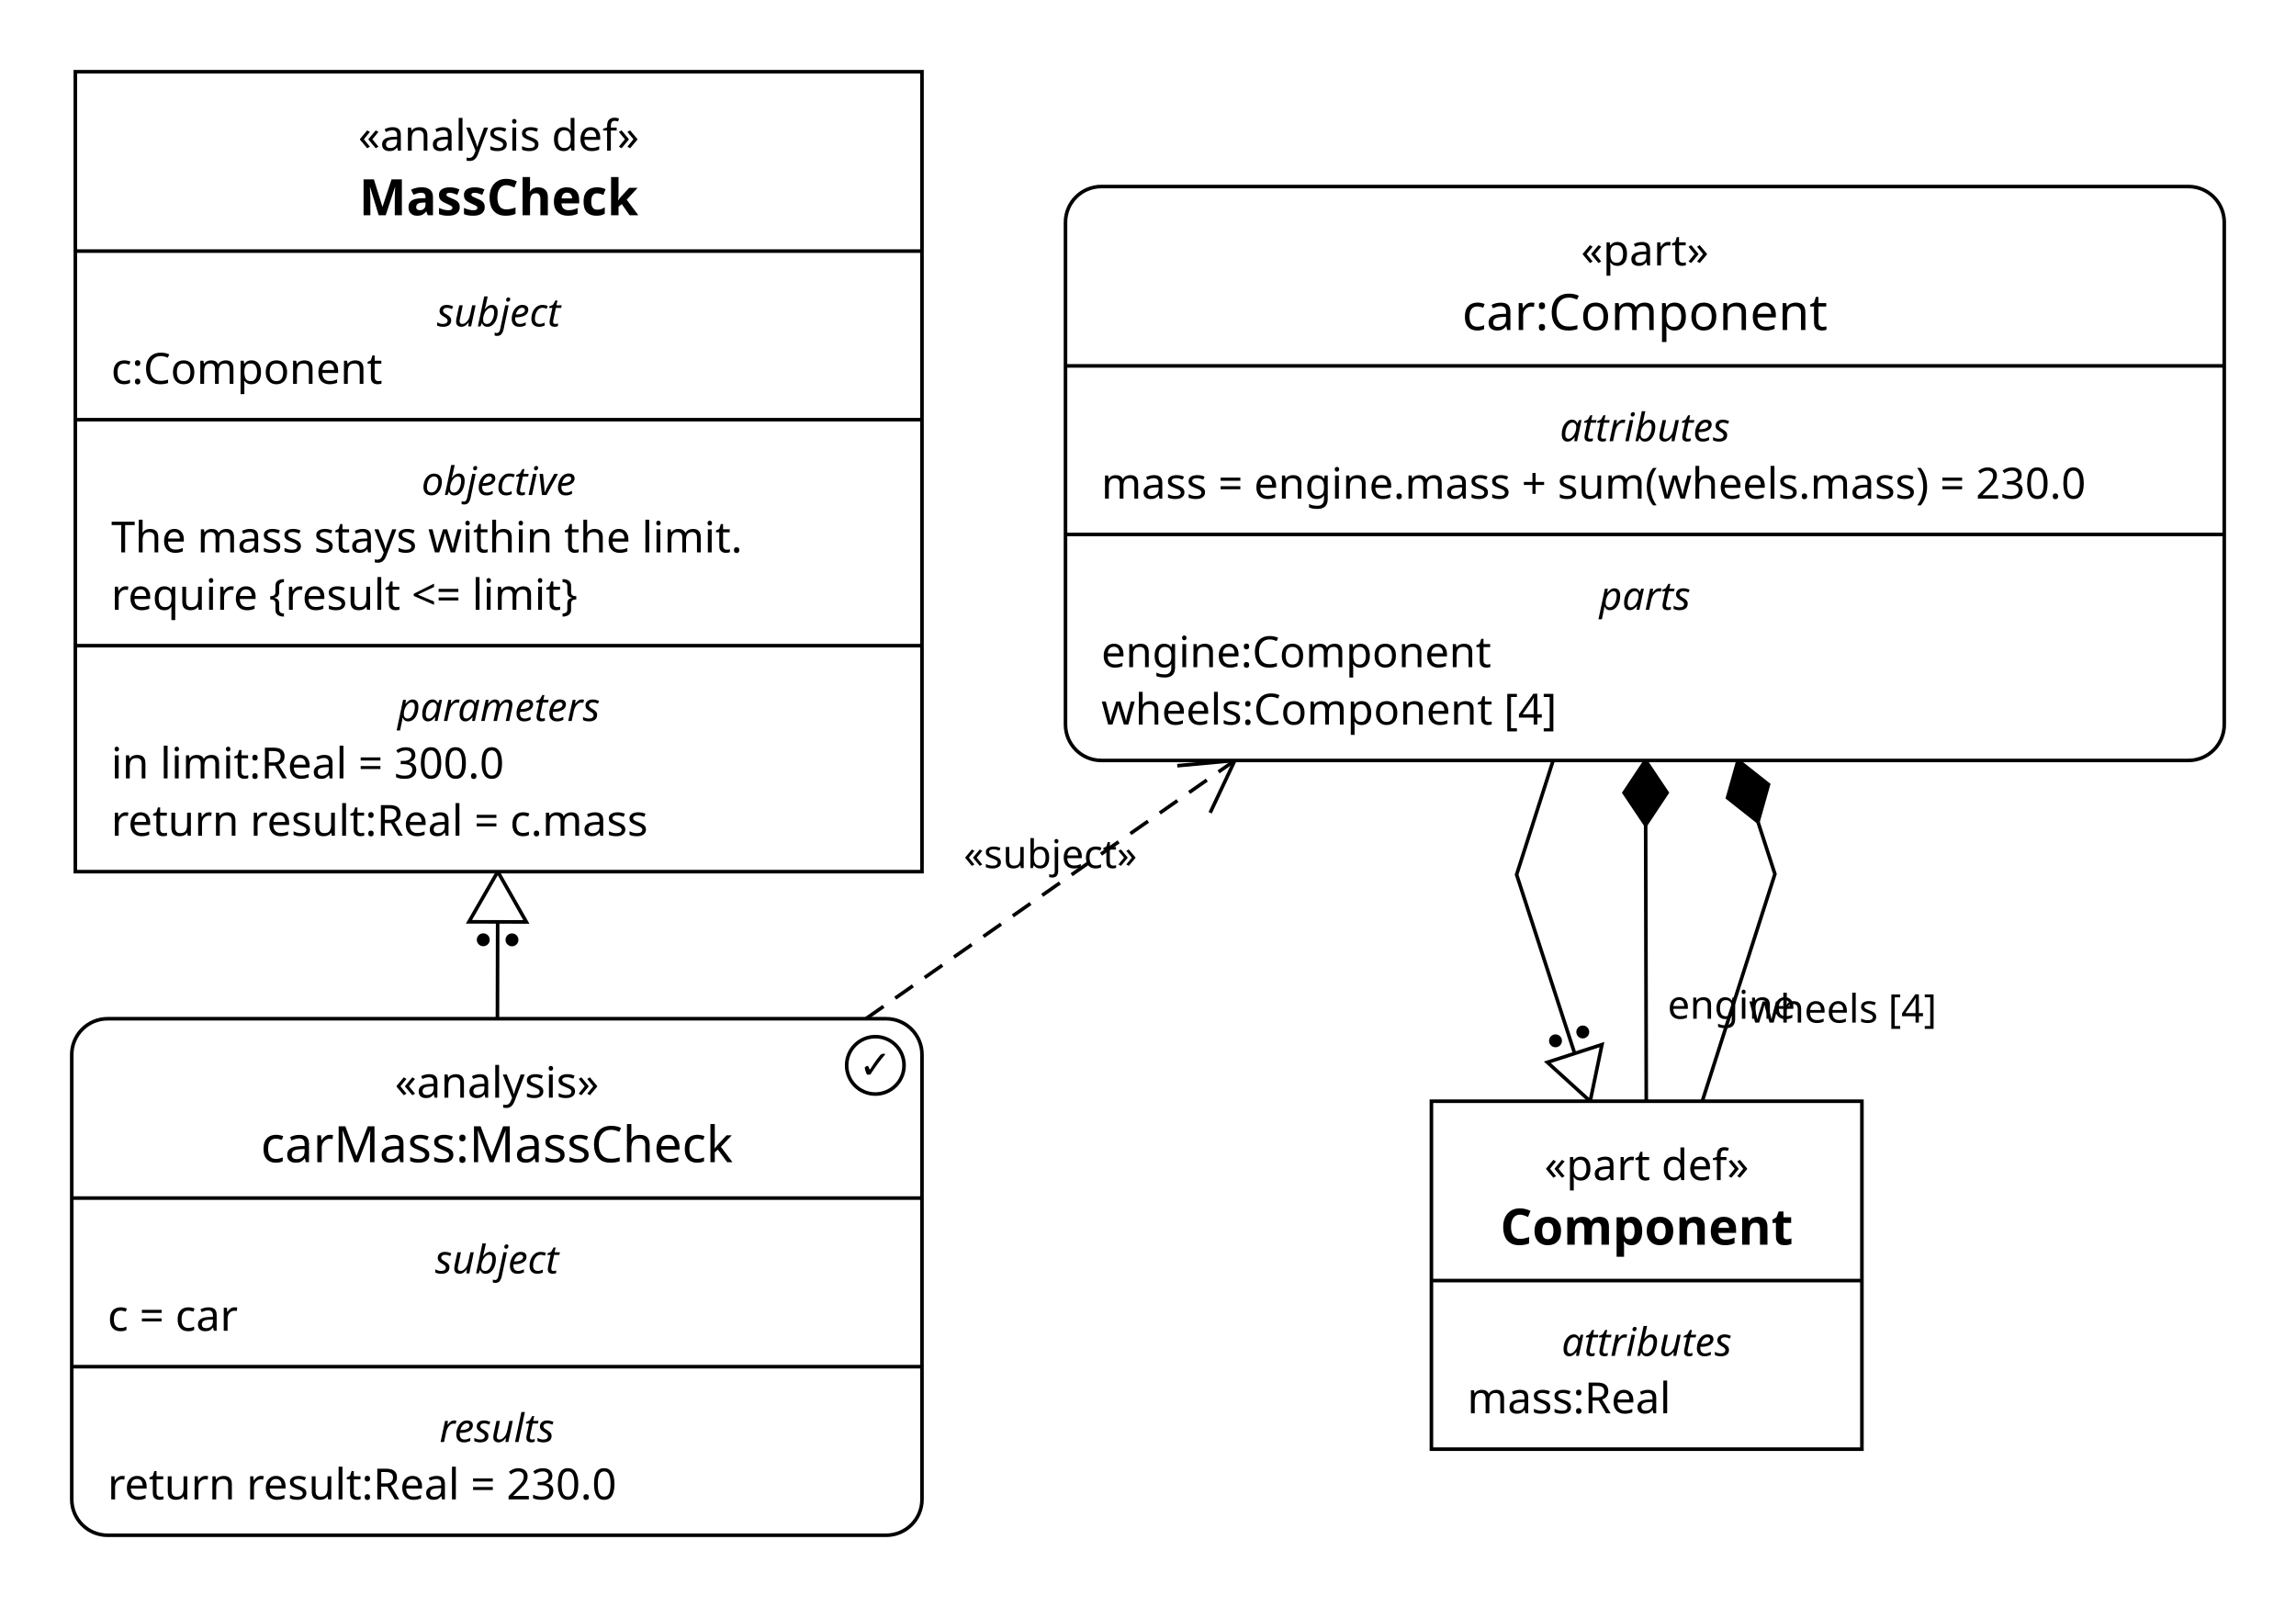
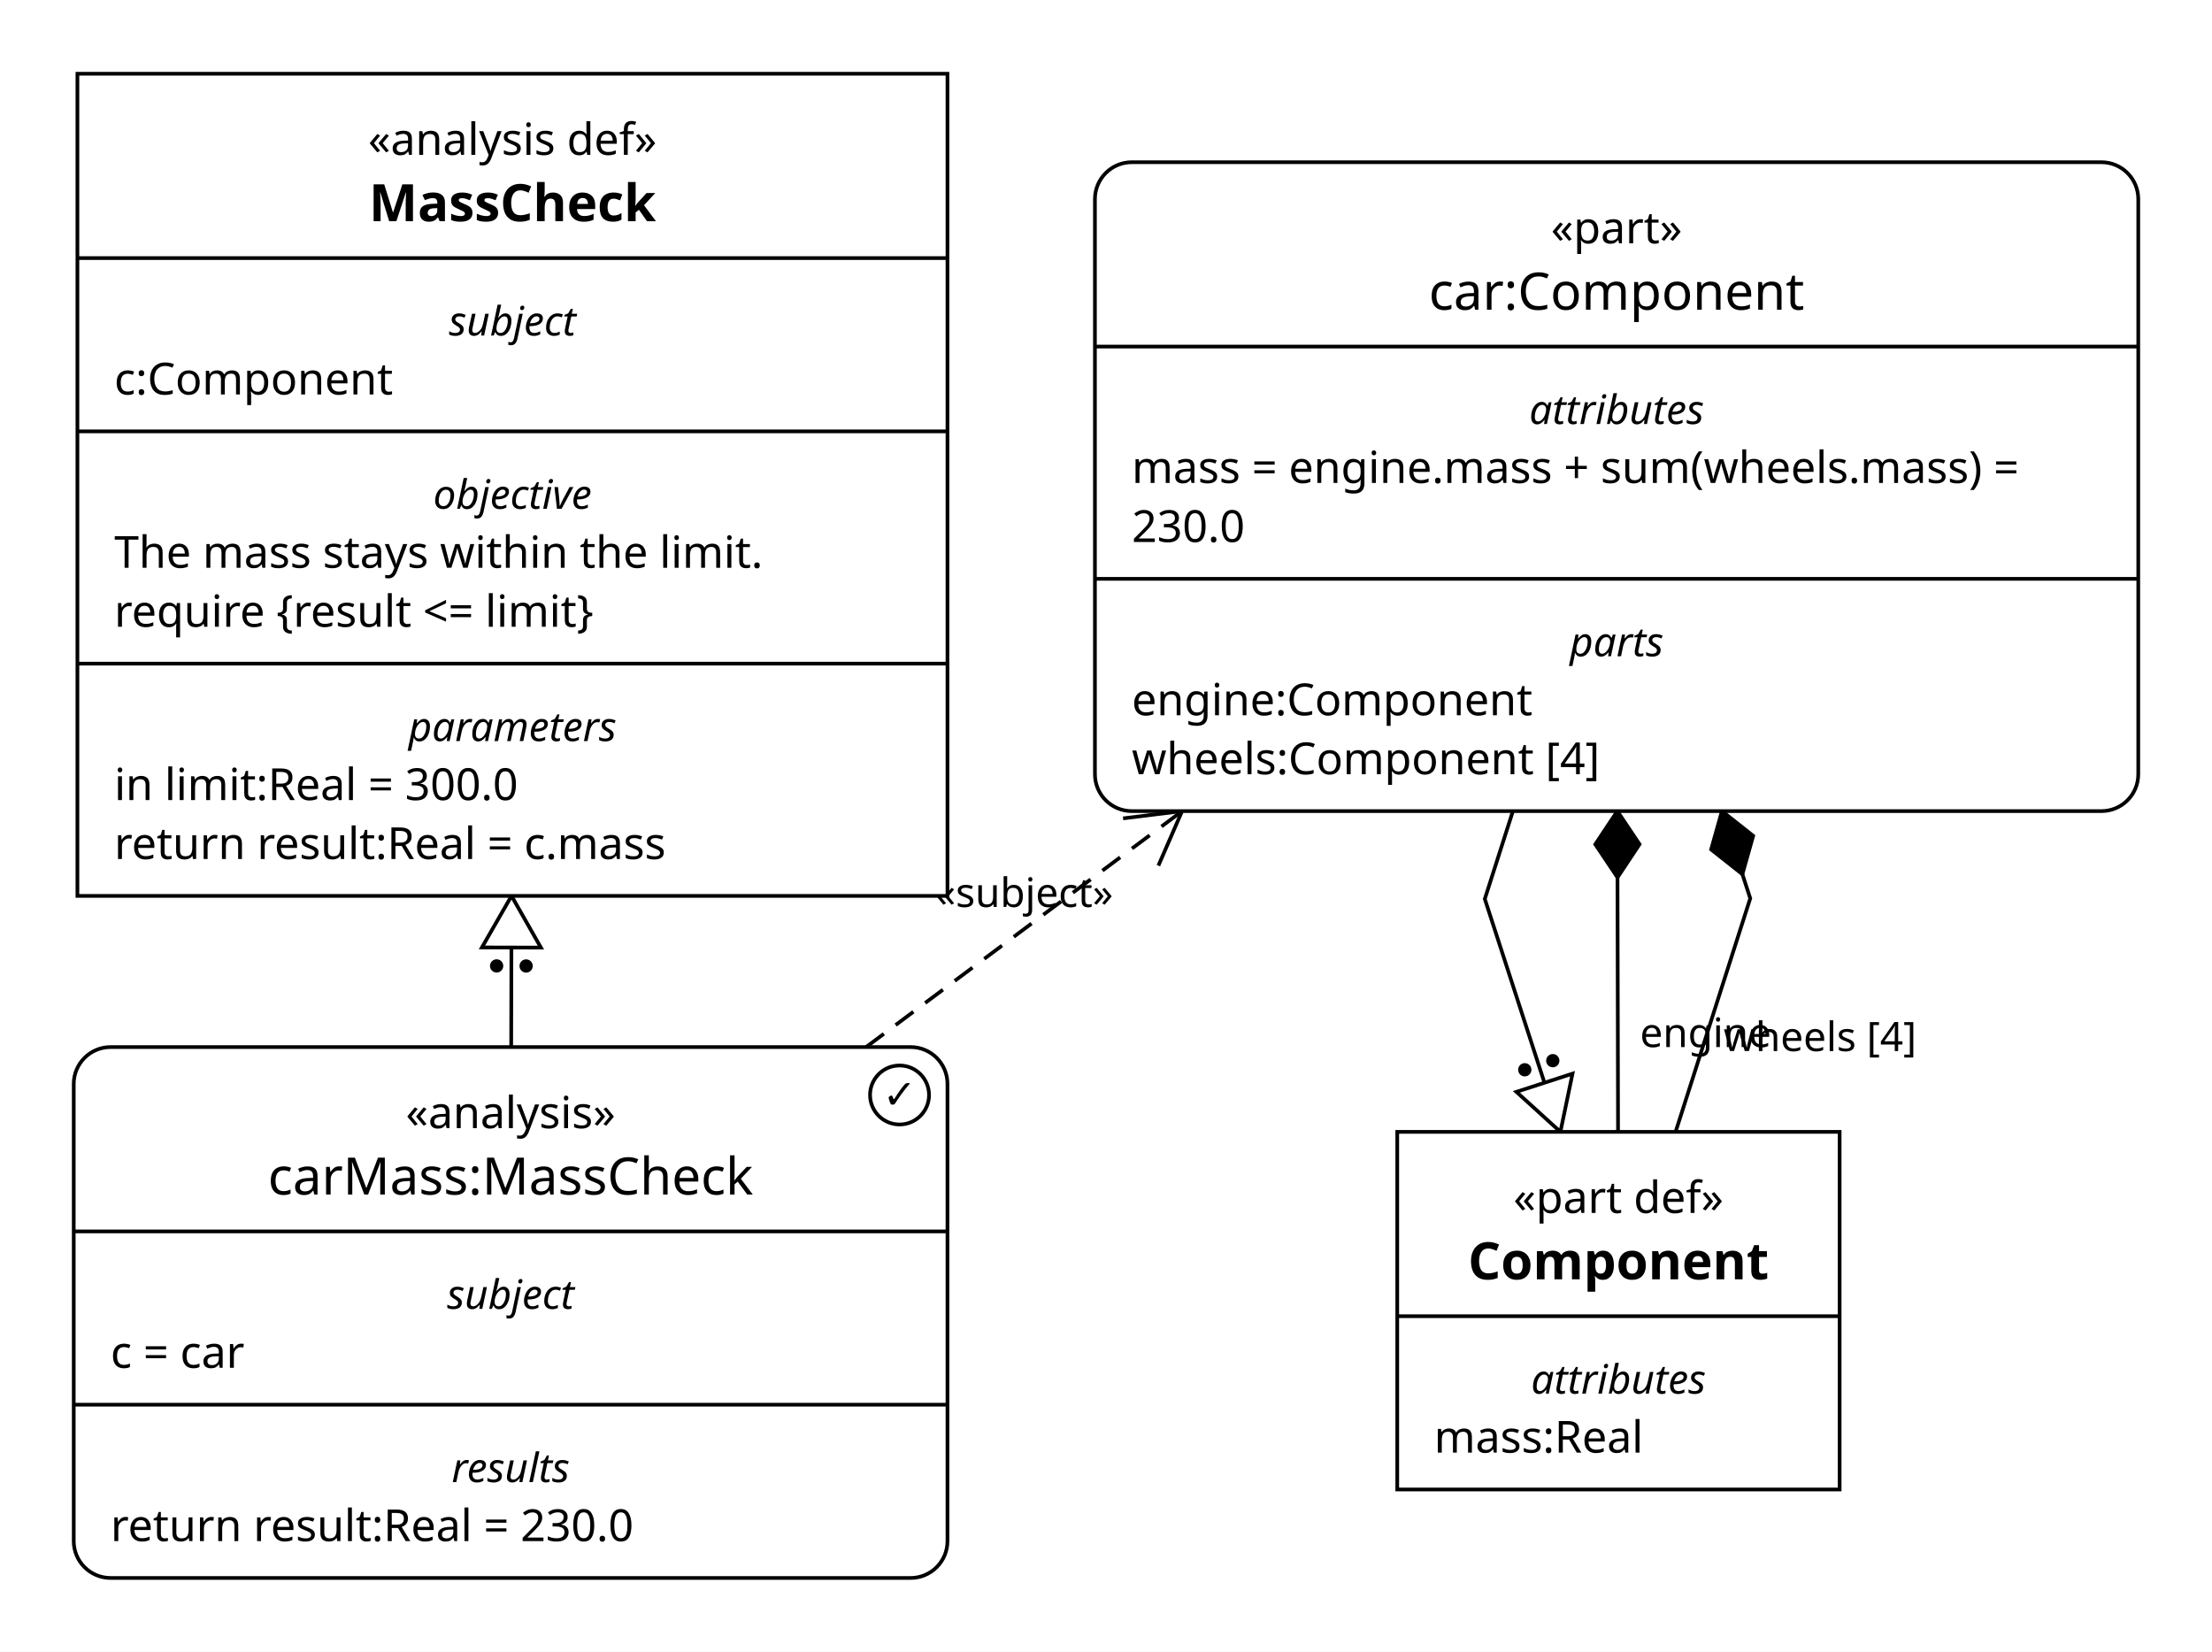
- <svg xmlns="http://www.w3.org/2000/svg" width="640" height="448" viewBox="0 0 640 448" font-family="sans-serif">
-   <rect x="0" y="0" width="640" height="448" fill="#ffffff" />
-   <polyline points="432.93,212 422.75,243.83 438.93,293.68" fill="none" stroke="#000000" />
-   <polygon points="443.26,307 431.32,296.15 446.54,291.21" fill="#ffffff" stroke="#000000" />
-   <circle cx="433.59" cy="290.16" r="1.8" fill="#000000" />
-   <circle cx="441.19" cy="287.69" r="1.8" fill="#000000" />
-   <polyline points="458.72,230 458.89,307" fill="none" stroke="#000000" />
-   <polygon points="458.68,212 452.7,221.01 458.72,230 464.7,220.99" fill="#000000" stroke="#000000" />
-   <text x="464.84" y="284" text-anchor="start" font-size="11">engine</text>
-   <polyline points="490.03,229.12 494.75,243.67 474.5,307" fill="none" stroke="#000000" />
-   <polygon points="484.47,212 481.54,222.41 490.03,229.12 492.96,218.71" fill="#000000" stroke="#000000" />
-   <text x="487.51" y="285.09" text-anchor="start" font-size="11">wheels [4]</text>
+ <svg xmlns="http://www.w3.org/2000/svg" width="600" height="448" viewBox="0 0 600 448" font-family="sans-serif">
+   <rect x="0" y="0" width="600" height="448" fill="#ffffff" />
+   <polyline points="410.37,220 402.75,243.83 418.93,293.68" fill="none" stroke="#000000" />
+   <polygon points="423.26,307 411.32,296.15 426.54,291.21" fill="#ffffff" stroke="#000000" />
+   <circle cx="413.59" cy="290.16" r="1.8" fill="#000000" />
+   <circle cx="421.19" cy="287.69" r="1.8" fill="#000000" />
+   <polyline points="438.74,238 438.89,307" fill="none" stroke="#000000" />
+   <polygon points="438.7,220 432.72,229.01 438.74,238 444.72,228.99" fill="#000000" stroke="#000000" />
+   <text x="444.84" y="284" text-anchor="start" font-size="11">engine</text>
+   <polyline points="472.62,237.12 474.75,243.67 454.5,307" fill="none" stroke="#000000" />
+   <polygon points="467.07,220 464.14,230.41 472.62,237.12 475.55,226.71" fill="#000000" stroke="#000000" />
+   <text x="467.51" y="285.09" text-anchor="start" font-size="11">wheels [4]</text>
  <polyline points="138.66,284 138.72,257" fill="none" stroke="#000000" />
  <polygon points="138.75,243 146.72,257.02 130.72,256.98" fill="#ffffff" stroke="#000000" />
  <circle cx="142.71" cy="262.01" r="1.8" fill="#000000" />
  <circle cx="134.71" cy="261.99" r="1.8" fill="#000000" />
-   <polyline points="241.36,284 344.21,212" fill="none" stroke="#000000" stroke-dasharray="6 4" />
-   <polyline points="337.33,226.58 344.21,212 328.16,213.47" fill="none" stroke="#000000" />
-   <text x="292.79" y="242" text-anchor="middle" font-size="11">«subject»</text>
-   <rect x="399" y="307" width="120" height="97" fill="#ffffff" stroke="#000000" />
-   <text x="459" y="329" text-anchor="middle" font-size="12">«part def»</text>
-   <text x="459" y="347" text-anchor="middle" font-size="14" font-weight="bold">Component</text>
-   <polyline points="399,357 519,357" fill="none" stroke="#000000" />
-   <text x="459" y="378" text-anchor="middle" font-size="11" font-style="italic">attributes</text>
-   <text x="409" y="394" text-anchor="start" font-size="12">mass:Real</text>
+   <polyline points="234.93,284 320.64,220" fill="none" stroke="#000000" stroke-dasharray="6 4" />
+   <polyline points="314.21,234.79 320.64,220 304.64,221.97" fill="none" stroke="#000000" />
+   <text x="277.79" y="246" text-anchor="middle" font-size="11">«subject»</text>
+   <rect x="379" y="307" width="120" height="97" fill="#ffffff" stroke="#000000" />
+   <text x="439" y="329" text-anchor="middle" font-size="12">«part def»</text>
+   <text x="439" y="347" text-anchor="middle" font-size="14" font-weight="bold">Component</text>
+   <polyline points="379,357 499,357" fill="none" stroke="#000000" />
+   <text x="439" y="378" text-anchor="middle" font-size="11" font-style="italic">attributes</text>
+   <text x="389" y="394" text-anchor="start" font-size="12">mass:Real</text>
  <rect x="21" y="20" width="236" height="223" fill="#ffffff" stroke="#000000" />
  <text x="139" y="42" text-anchor="middle" font-size="12">«analysis def»</text>
  <text x="139" y="60" text-anchor="middle" font-size="14" font-weight="bold">MassCheck</text>
  <polyline points="21,70 257,70" fill="none" stroke="#000000" />
  <text x="139" y="91" text-anchor="middle" font-size="11" font-style="italic">subject</text>
  <text x="31" y="107" text-anchor="start" font-size="12">c:Component</text>
  <polyline points="21,117 257,117" fill="none" stroke="#000000" />
  <text x="139" y="138" text-anchor="middle" font-size="11" font-style="italic">objective</text>
  <text x="31" y="154" text-anchor="start" font-size="12">The mass stays within the limit.</text>
  <text x="31" y="170" text-anchor="start" font-size="12">require {result &lt;= limit}</text>
  <polyline points="21,180 257,180" fill="none" stroke="#000000" />
  <text x="139" y="201" text-anchor="middle" font-size="11" font-style="italic">parameters</text>
  <text x="31" y="217" text-anchor="start" font-size="12">in limit:Real = 300.0</text>
  <text x="31" y="233" text-anchor="start" font-size="12">return result:Real = c.mass</text>
-   <rect x="297" y="52" width="323" height="160" rx="10" fill="#ffffff" stroke="#000000" />
-   <text x="458.5" y="74" text-anchor="middle" font-size="12">«part»</text>
-   <text x="458.5" y="92" text-anchor="middle" font-size="14">car:Component</text>
-   <polyline points="297,102 620,102" fill="none" stroke="#000000" />
-   <text x="458.5" y="123" text-anchor="middle" font-size="11" font-style="italic">attributes</text>
-   <text x="307" y="139" text-anchor="start" font-size="12">mass = engine.mass + sum(wheels.mass) = 230.0</text>
-   <polyline points="297,149 620,149" fill="none" stroke="#000000" />
-   <text x="458.5" y="170" text-anchor="middle" font-size="11" font-style="italic">parts</text>
-   <text x="307" y="186" text-anchor="start" font-size="12">engine:Component</text>
-   <text x="307" y="202" text-anchor="start" font-size="12">wheels:Component [4]</text>
+   <rect x="297" y="44" width="283" height="176" rx="10" fill="#ffffff" stroke="#000000" />
+   <text x="438.5" y="66" text-anchor="middle" font-size="12">«part»</text>
+   <text x="438.5" y="84" text-anchor="middle" font-size="14">car:Component</text>
+   <polyline points="297,94 580,94" fill="none" stroke="#000000" />
+   <text x="438.5" y="115" text-anchor="middle" font-size="11" font-style="italic">attributes</text>
+   <text x="307" y="131" text-anchor="start" font-size="12">mass = engine.mass + sum(wheels.mass) =</text>
+   <text x="307" y="147" text-anchor="start" font-size="12">  230.0</text>
+   <polyline points="297,157 580,157" fill="none" stroke="#000000" />
+   <text x="438.5" y="178" text-anchor="middle" font-size="11" font-style="italic">parts</text>
+   <text x="307" y="194" text-anchor="start" font-size="12">engine:Component</text>
+   <text x="307" y="210" text-anchor="start" font-size="12">wheels:Component [4]</text>
  <rect x="20" y="284" width="237" height="144" rx="10" fill="#ffffff" stroke="#000000" />
  <text x="138.5" y="306" text-anchor="middle" font-size="12">«analysis»</text>
  <text x="138.5" y="324" text-anchor="middle" font-size="14">carMass:MassCheck</text>
  <rect x="236" y="289" width="16" height="16" rx="8" fill="none" stroke="#000000" />
  <text x="244" y="300.67" text-anchor="middle" font-size="11">✓</text>
  <polyline points="20,334 257,334" fill="none" stroke="#000000" />
  <text x="138.5" y="355" text-anchor="middle" font-size="11" font-style="italic">subject</text>
  <text x="30" y="371" text-anchor="start" font-size="12">c = car</text>
  <polyline points="20,381 257,381" fill="none" stroke="#000000" />
  <text x="138.5" y="402" text-anchor="middle" font-size="11" font-style="italic">results</text>
  <text x="30" y="418" text-anchor="start" font-size="12">return result:Real = 230.0</text>
</svg>
